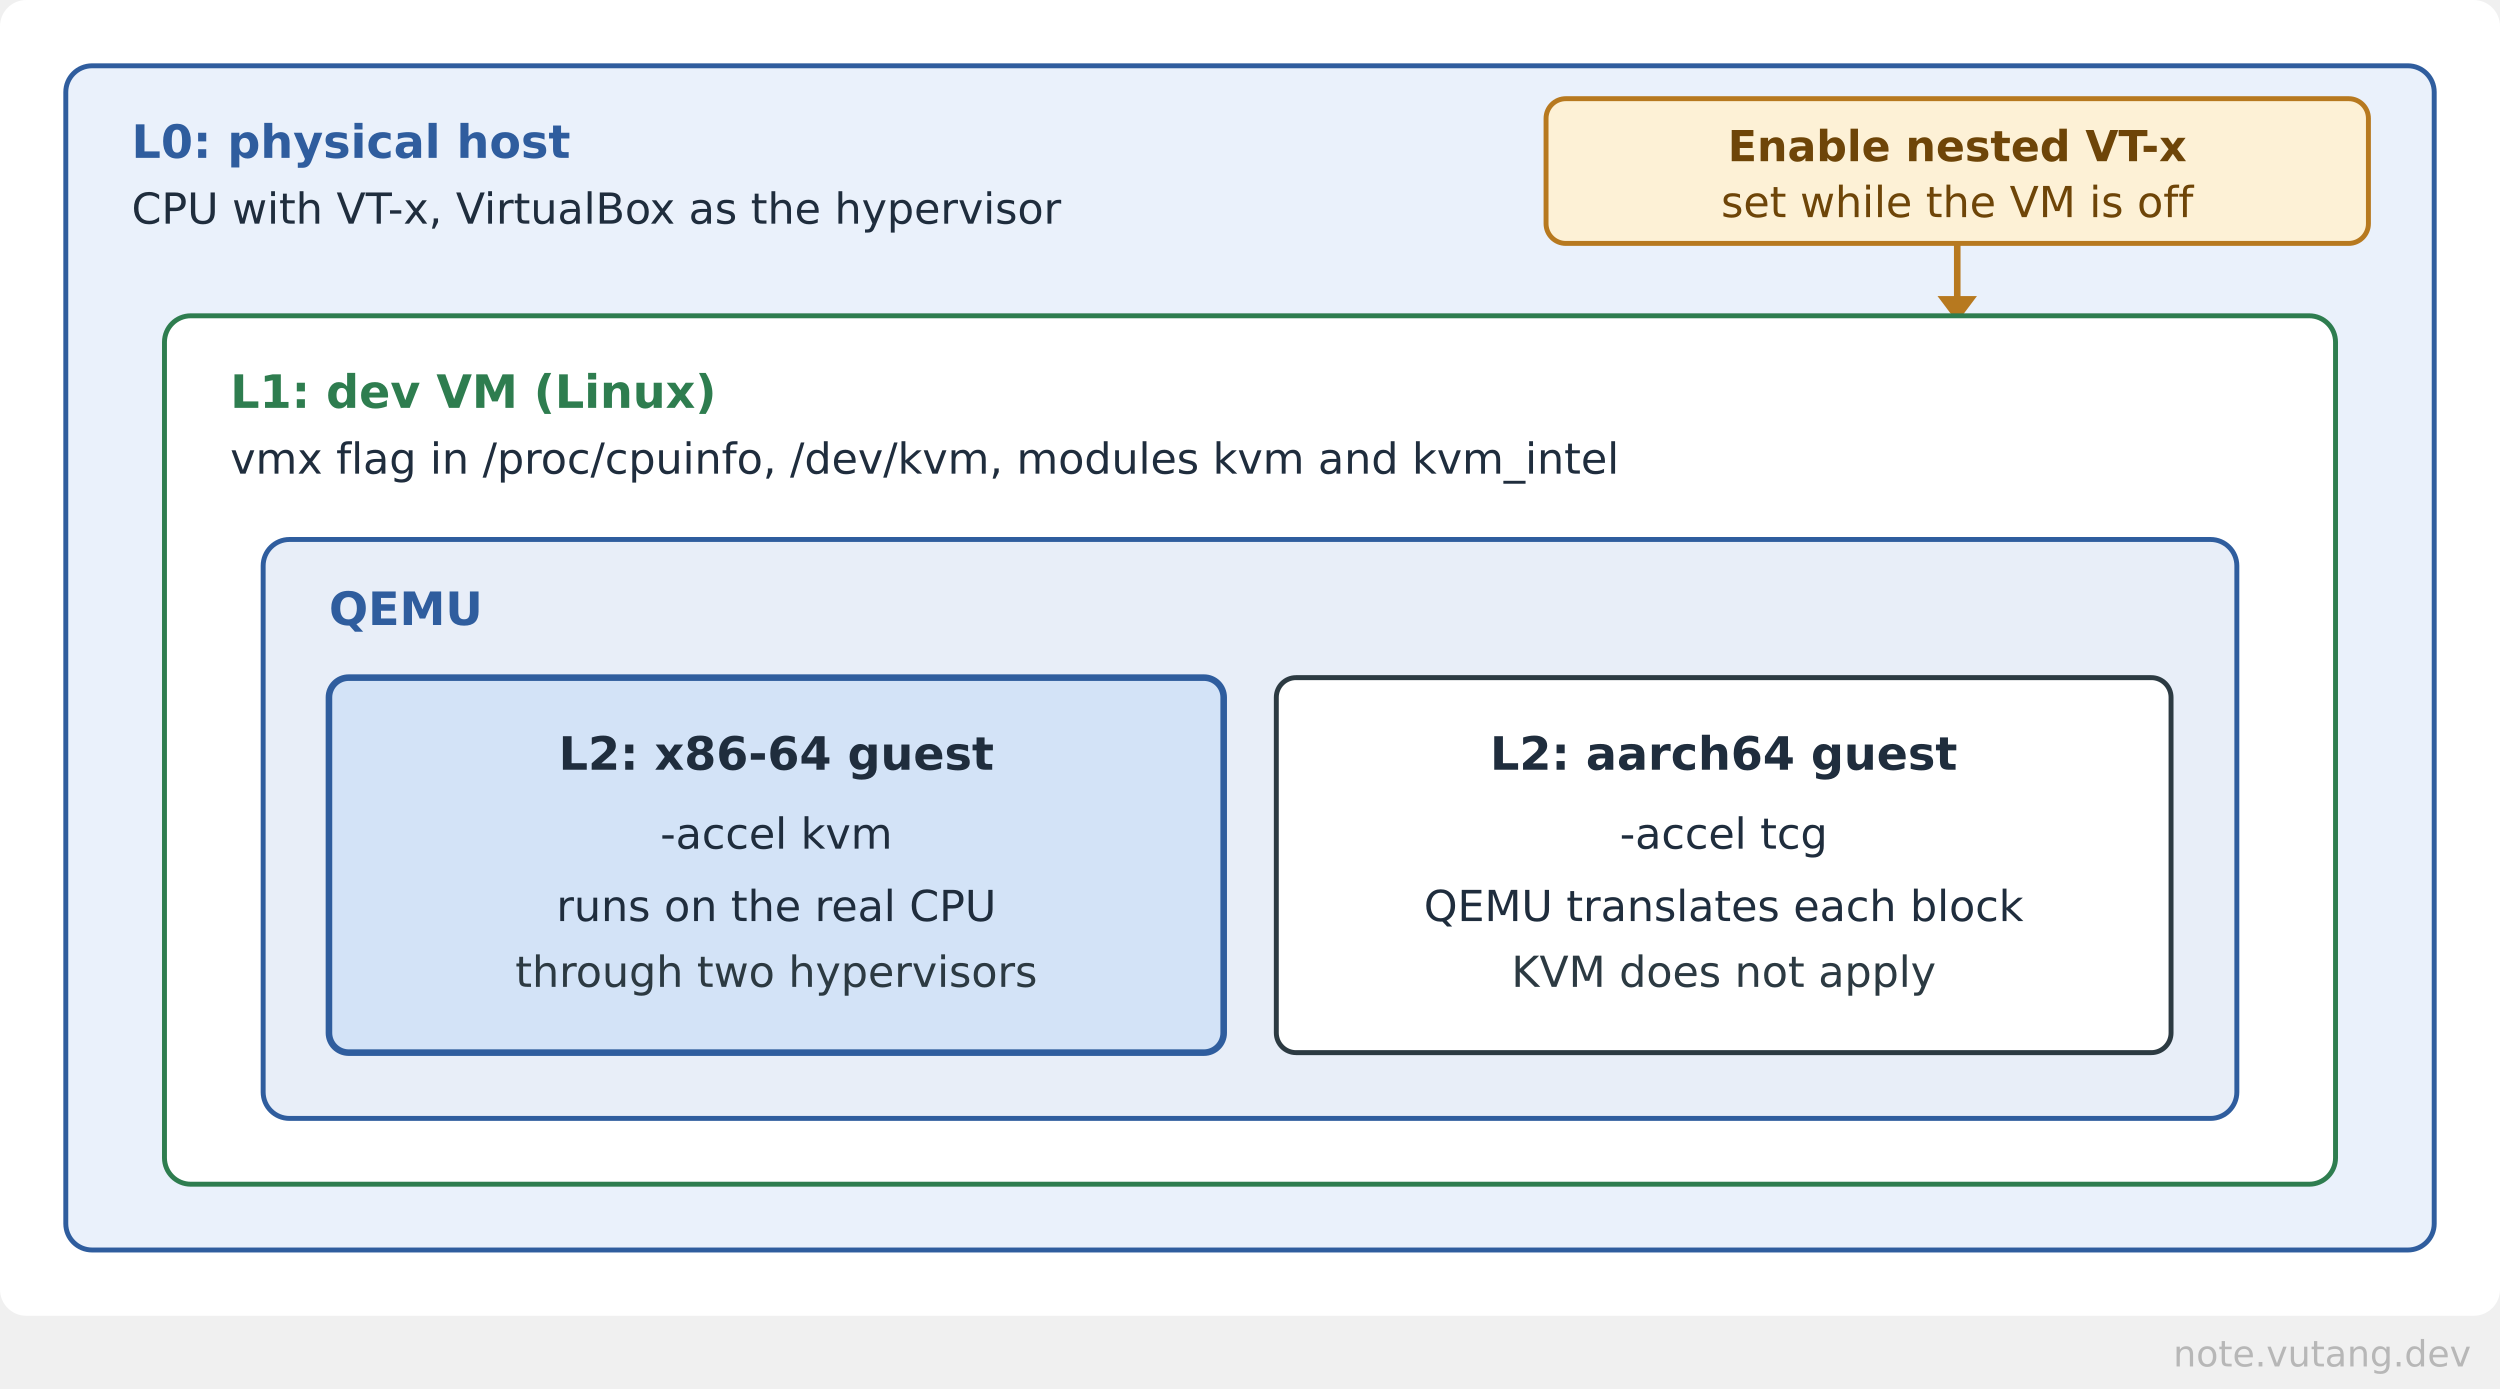
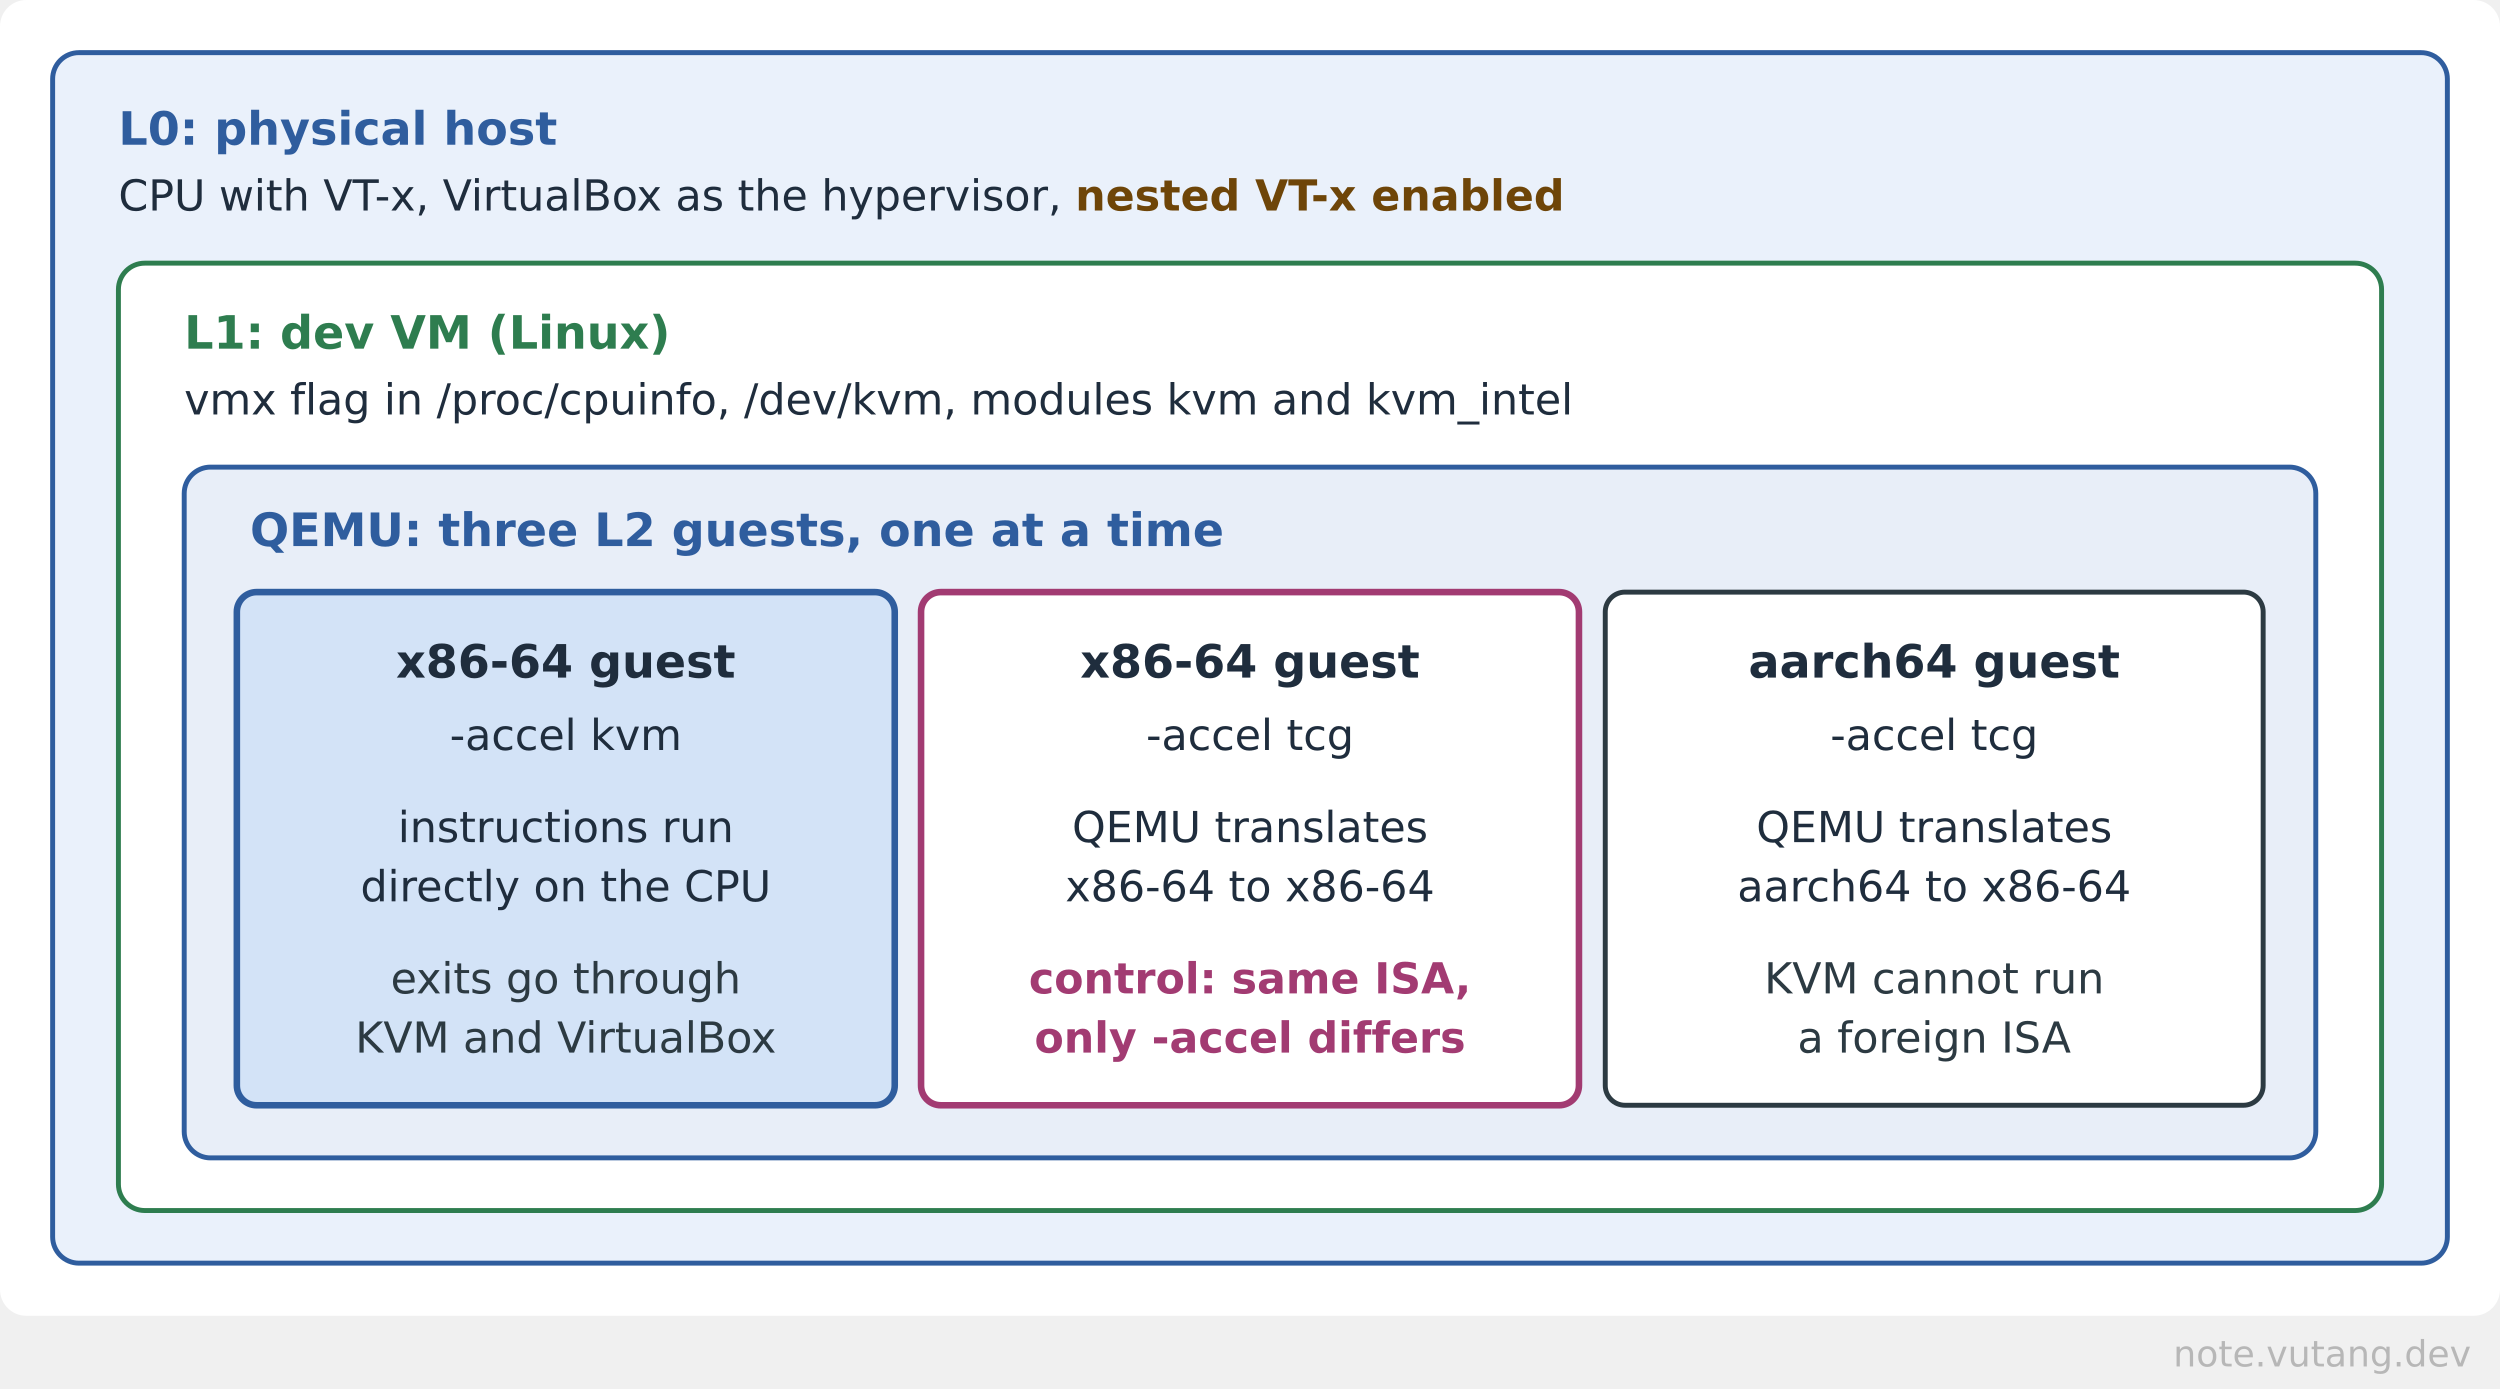
<svg xmlns="http://www.w3.org/2000/svg" role="img" viewBox="0 0 760 422" font-family="DejaVu Sans, sans-serif">
  <rect x="0" y="0" width="760" height="400" rx="8" fill="#ffffff" />
-   <rect x="20" y="20" width="720" height="360" rx="8" fill="#eaf1fb" stroke="#2f5d9e" stroke-width="1.5" />
-   <text x="40" y="48" font-size="14" font-weight="700" fill="#2f5d9e">L0: physical host</text>
-   <text x="40" y="68" font-size="13" fill="#1f2d3d">CPU with VT-x, VirtualBox as the hypervisor</text>
-   <rect x="470" y="30" width="250" height="44" rx="6" fill="#fdf1d6" stroke="#b7791f" stroke-width="1.5" />
-   <text x="595" y="49" font-size="13" font-weight="700" text-anchor="middle" fill="#6e4508">Enable nested VT-x</text>
-   <text x="595" y="66" font-size="13" text-anchor="middle" fill="#6e4508">set while the VM is off</text>
-   <line x1="595" y1="74" x2="595" y2="96" stroke="#b7791f" stroke-width="2" />
-   <polygon points="589,90 601,90 595,98" fill="#b7791f" />
-   <rect x="50" y="96" width="660" height="264" rx="8" fill="#ffffff" stroke="#2e7d4f" stroke-width="1.5" />
-   <text x="70" y="124" font-size="14" font-weight="700" fill="#2e7d4f">L1: dev VM (Linux)</text>
-   <text x="70" y="144" font-size="13" fill="#1f2d3d">vmx flag in /proc/cpuinfo, /dev/kvm, modules kvm and kvm_intel</text>
-   <rect x="80" y="164" width="600" height="176" rx="8" fill="#e8eef8" stroke="#2f5d9e" stroke-width="1.5" />
-   <text x="100" y="190" font-size="14" font-weight="700" fill="#2f5d9e">QEMU</text>
-   <rect x="100" y="206" width="272" height="114" rx="6" fill="#d3e3f7" stroke="#2f5d9e" stroke-width="2" />
-   <text x="236" y="234" font-size="14" font-weight="700" text-anchor="middle" fill="#1f2d3d">L2: x86-64 guest</text>
-   <text x="236" y="258" font-size="13" text-anchor="middle" fill="#1f2d3d">-accel kvm</text>
-   <text x="236" y="280" font-size="13" text-anchor="middle" fill="#1f2d3d">runs on the real CPU</text>
-   <text x="236" y="300" font-size="13" text-anchor="middle" fill="#2c3a42">through two hypervisors</text>
-   <rect x="388" y="206" width="272" height="114" rx="6" fill="#ffffff" stroke="#2c3a42" stroke-width="1.5" />
-   <text x="524" y="234" font-size="14" font-weight="700" text-anchor="middle" fill="#1f2d3d">L2: aarch64 guest</text>
-   <text x="524" y="258" font-size="13" text-anchor="middle" fill="#1f2d3d">-accel tcg</text>
-   <text x="524" y="280" font-size="13" text-anchor="middle" fill="#1f2d3d">QEMU translates each block</text>
-   <text x="524" y="300" font-size="13" text-anchor="middle" fill="#2c3a42">KVM does not apply</text>
+   <rect x="16" y="16" width="728" height="368" rx="8" fill="#eaf1fb" stroke="#2f5d9e" stroke-width="1.5" />
+   <text x="36" y="44" font-size="14" font-weight="700" fill="#2f5d9e">L0: physical host</text>
+   <text x="36" y="64" font-size="13" fill="#1f2d3d">CPU with VT-x, VirtualBox as the hypervisor, <tspan font-weight="700" fill="#6e4508">nested VT-x enabled</tspan>
+   </text>
+   <rect x="36" y="80" width="688" height="288" rx="8" fill="#ffffff" stroke="#2e7d4f" stroke-width="1.5" />
+   <text x="56" y="106" font-size="14" font-weight="700" fill="#2e7d4f">L1: dev VM (Linux)</text>
+   <text x="56" y="126" font-size="13" fill="#1f2d3d">vmx flag in /proc/cpuinfo, /dev/kvm, modules kvm and kvm_intel</text>
+   <rect x="56" y="142" width="648" height="210" rx="8" fill="#e8eef8" stroke="#2f5d9e" stroke-width="1.5" />
+   <text x="76" y="166" font-size="14" font-weight="700" fill="#2f5d9e">QEMU: three L2 guests, one at a time</text>
+   <rect x="72" y="180" width="200" height="156" rx="6" fill="#d3e3f7" stroke="#2f5d9e" stroke-width="2" />
+   <text x="172" y="206" font-size="14" font-weight="700" text-anchor="middle" fill="#1f2d3d">x86-64 guest</text>
+   <text x="172" y="228" font-size="13" text-anchor="middle" fill="#1f2d3d">-accel kvm</text>
+   <text x="172" y="256" font-size="13" text-anchor="middle" fill="#1f2d3d">instructions run</text>
+   <text x="172" y="274" font-size="13" text-anchor="middle" fill="#1f2d3d">directly on the CPU</text>
+   <text x="172" y="302" font-size="13" text-anchor="middle" fill="#2c3a42">exits go through</text>
+   <text x="172" y="320" font-size="13" text-anchor="middle" fill="#2c3a42">KVM and VirtualBox</text>
+   <rect x="280" y="180" width="200" height="156" rx="6" fill="#ffffff" stroke="#a23b72" stroke-width="2" />
+   <text x="380" y="206" font-size="14" font-weight="700" text-anchor="middle" fill="#1f2d3d">x86-64 guest</text>
+   <text x="380" y="228" font-size="13" text-anchor="middle" fill="#1f2d3d">-accel tcg</text>
+   <text x="380" y="256" font-size="13" text-anchor="middle" fill="#1f2d3d">QEMU translates</text>
+   <text x="380" y="274" font-size="13" text-anchor="middle" fill="#1f2d3d">x86-64 to x86-64</text>
+   <text x="380" y="302" font-size="13" font-weight="700" text-anchor="middle" fill="#a23b72">control: same ISA,</text>
+   <text x="380" y="320" font-size="13" font-weight="700" text-anchor="middle" fill="#a23b72">only -accel differs</text>
+   <rect x="488" y="180" width="200" height="156" rx="6" fill="#ffffff" stroke="#2c3a42" stroke-width="1.5" />
+   <text x="588" y="206" font-size="14" font-weight="700" text-anchor="middle" fill="#1f2d3d">aarch64 guest</text>
+   <text x="588" y="228" font-size="13" text-anchor="middle" fill="#1f2d3d">-accel tcg</text>
+   <text x="588" y="256" font-size="13" text-anchor="middle" fill="#1f2d3d">QEMU translates</text>
+   <text x="588" y="274" font-size="13" text-anchor="middle" fill="#1f2d3d">aarch64 to x86-64</text>
+   <text x="588" y="302" font-size="13" text-anchor="middle" fill="#2c3a42">KVM cannot run</text>
+   <text x="588" y="320" font-size="13" text-anchor="middle" fill="#2c3a42">a foreign ISA</text>
  <text id="wm" x="751.2" y="415.4" text-anchor="end" font-size="11" font-family="DejaVu Sans, sans-serif" style="fill:#888;fill-opacity:0.55">note.vutang.dev</text>
</svg>
